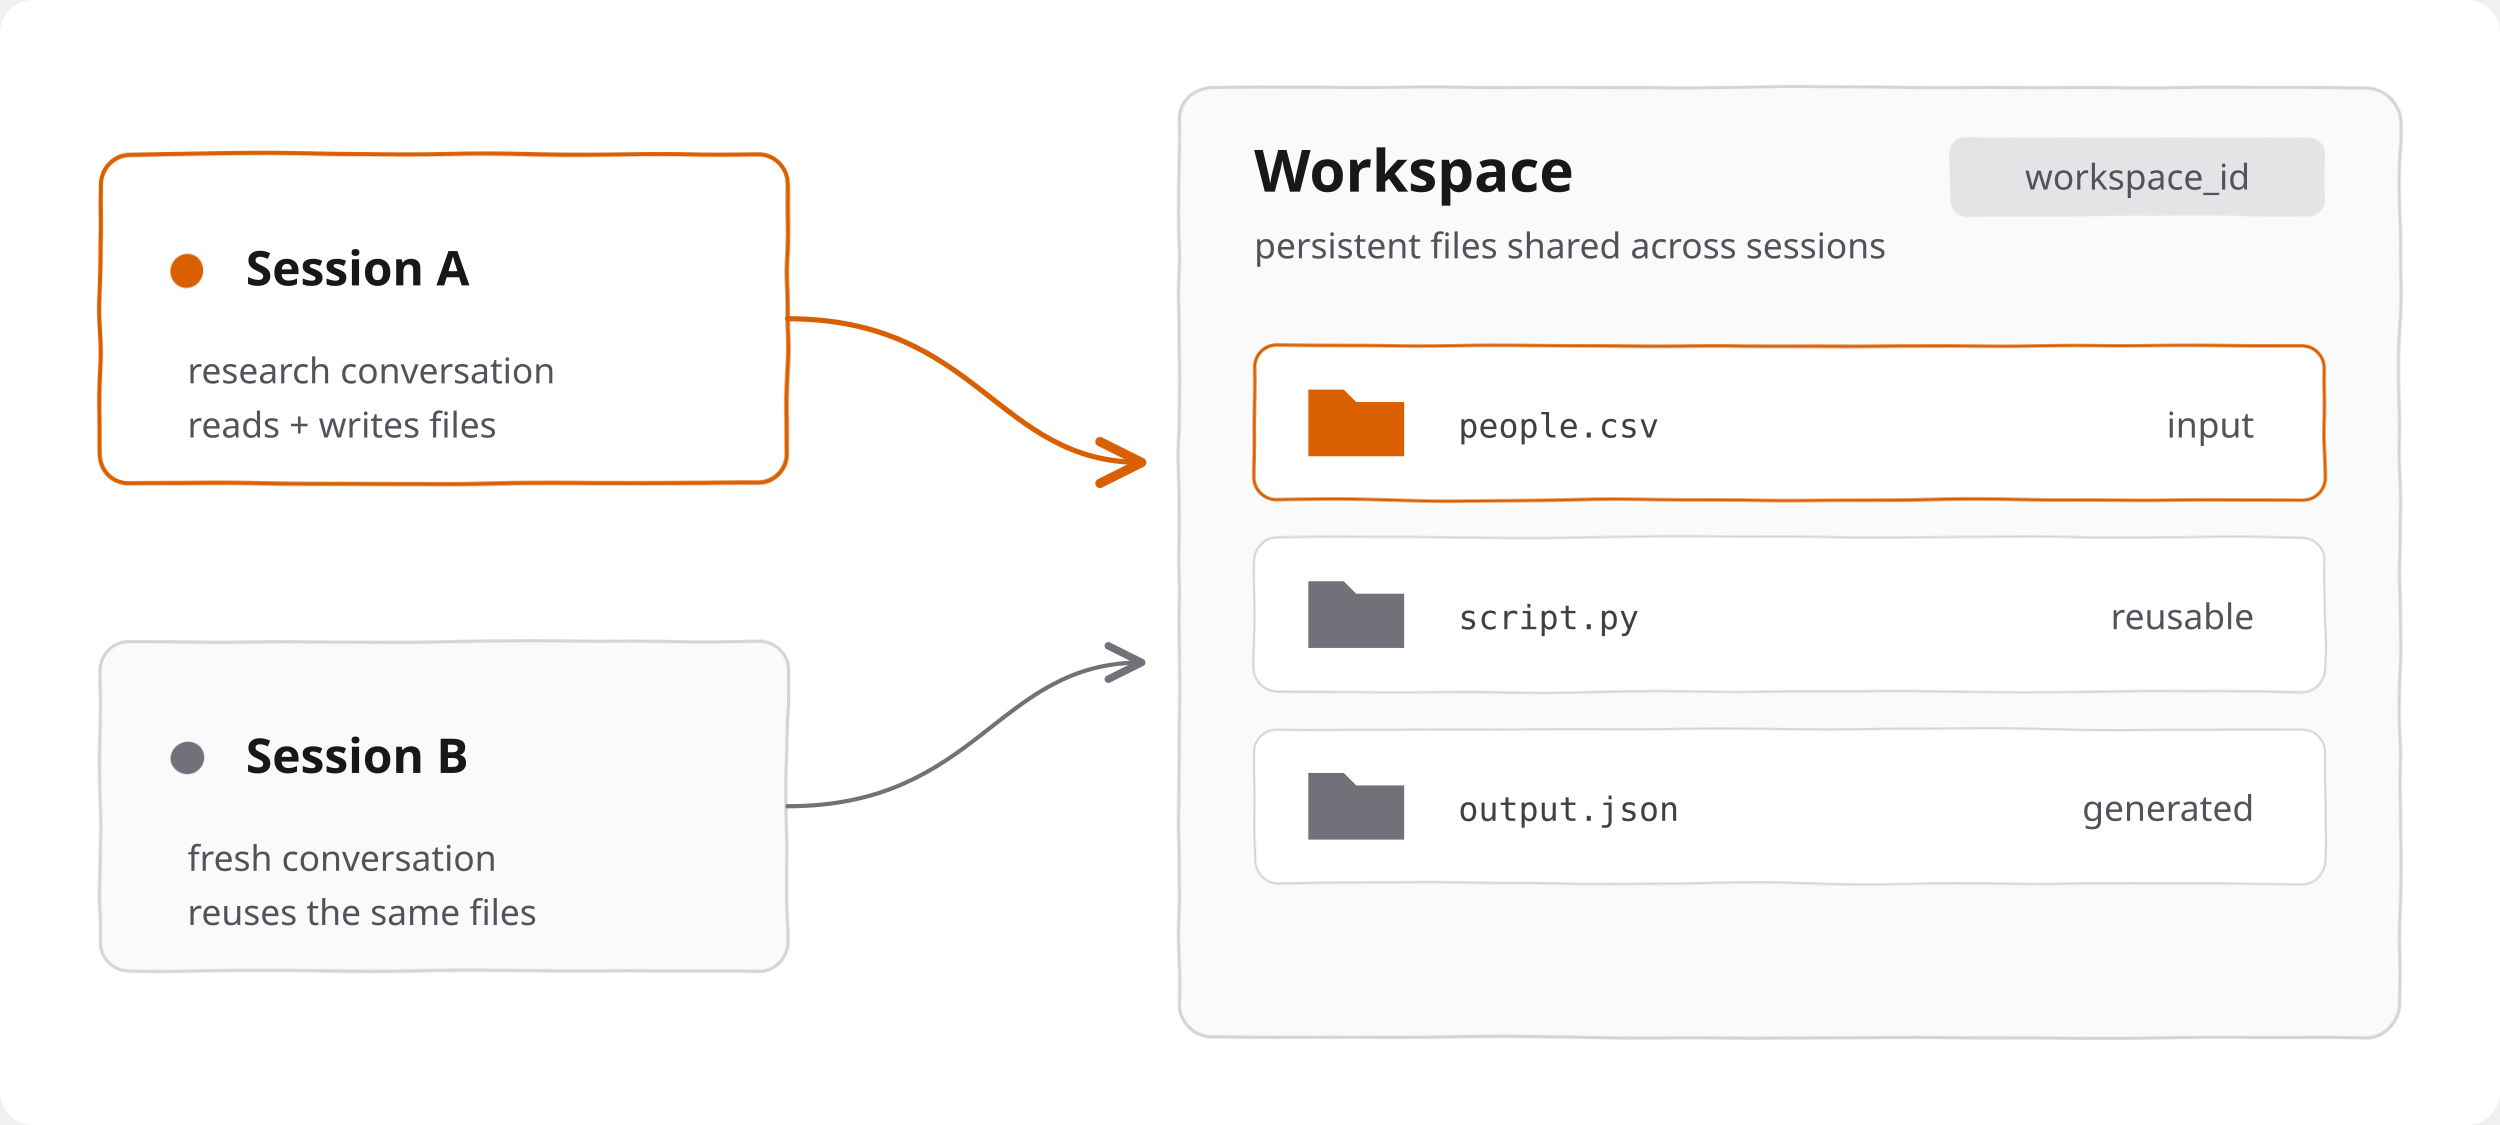
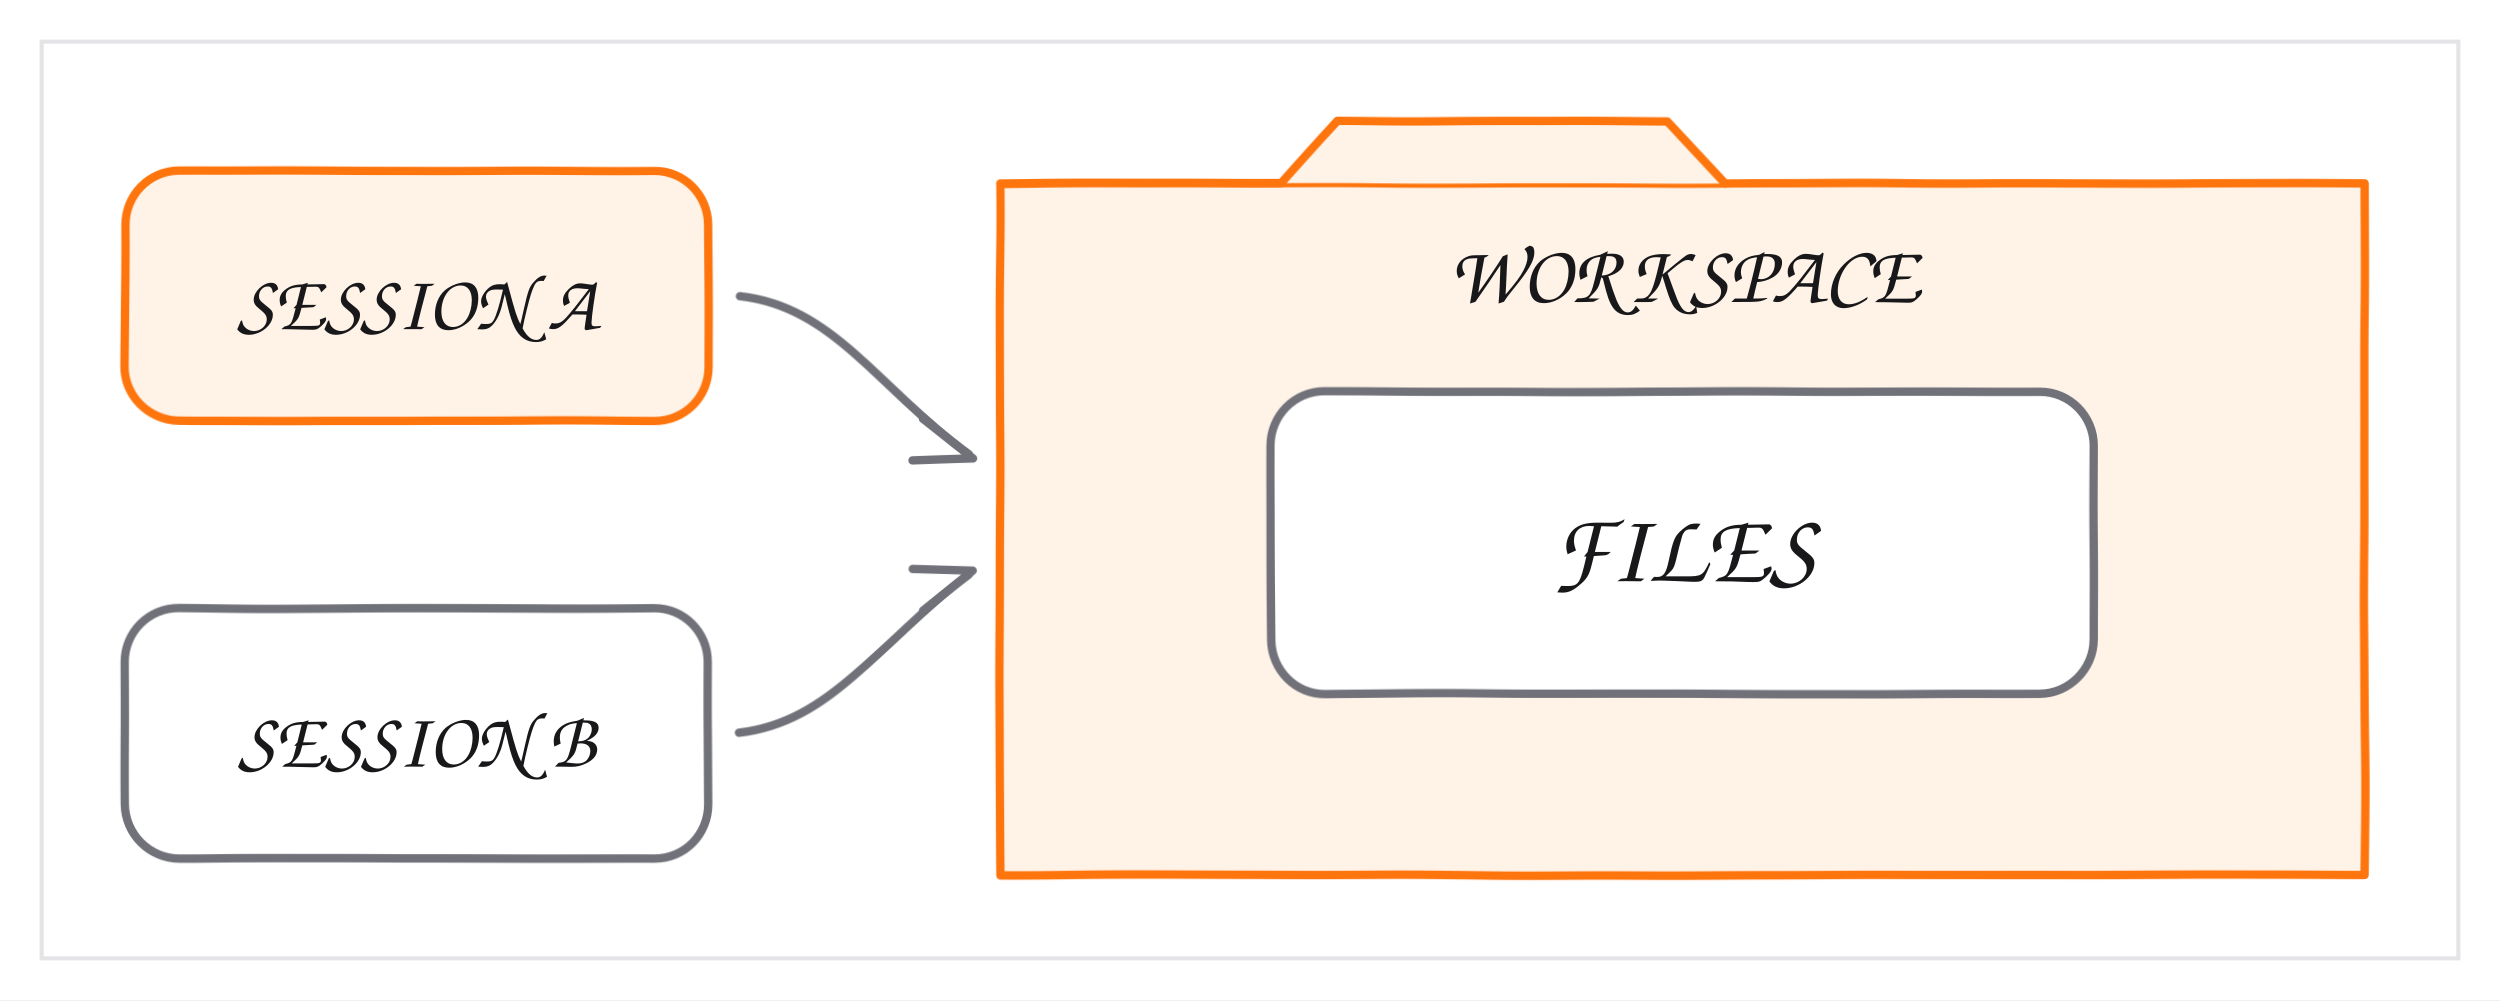
- <svg xmlns="http://www.w3.org/2000/svg" width="1200" height="540" viewBox="0 0 1200 540" fill="none" role="img" aria-labelledby="title desc">
-   <style>
-     .heading{fill:#18181B;font:650 28px Geist,ui-sans-serif,system-ui,sans-serif}
-     .label{fill:#18181B;font:620 23px Geist,ui-sans-serif,system-ui,sans-serif}
-     .body{fill:#52525B;font:17px Geist,ui-sans-serif,system-ui,sans-serif}
-     .mono{fill:#3F3F46;font:16px "Geist Mono",ui-monospace,monospace}
-     rect:not(.canvas),circle{filter:url(#rough)}path{stroke-linecap:round;stroke-linejoin:round}
-   </style>
+ <svg xmlns="http://www.w3.org/2000/svg" width="1200" height="480" viewBox="0 0 1200 480" role="img" aria-labelledby="title desc">
  <defs>
-     <filter id="rough" x="-3%" y="-3%" width="106%" height="106%">
-       <feTurbulence type="fractalNoise" baseFrequency=".012 .025" numOctaves="2" seed="31" result="noise" />
-       <feDisplacementMap in="SourceGraphic" in2="noise" scale="2.2" xChannelSelector="R" yChannelSelector="G" />
+     <filter id="rough">
+       <feTurbulence type="fractalNoise" baseFrequency=".01" numOctaves="2" seed="17" result="noise" />
+       <feDisplacementMap in="SourceGraphic" in2="noise" scale="1.4" />
    </filter>
-     <marker id="orange" markerWidth="10" markerHeight="10" refX="9" refY="5" orient="auto">
-       <path d="M1 1L9 5L1 9" fill="none" stroke="#D95F00" stroke-width="1.8" stroke-linecap="round" stroke-linejoin="round" />
-     </marker>
-     <marker id="gray" markerWidth="10" markerHeight="10" refX="9" refY="5" orient="auto">
-       <path d="M1 1L9 5L1 9" fill="none" stroke="#71717A" stroke-width="1.8" stroke-linecap="round" stroke-linejoin="round" />
-     </marker>
  </defs>
-   <rect class="canvas" width="1200" height="540" rx="16" fill="#FFFFFF" />
-   <rect x="48" y="74" width="330" height="158" rx="14" fill="#FFFFFF" stroke="#D95F00" stroke-width="2" />
-   <circle cx="90" cy="130" r="8" fill="#D95F00" />
-   <text x="118" y="137" class="label">Session A</text>
-   <text x="90" y="184" class="body">research conversation</text>
-   <text x="90" y="210" class="body">reads + writes files</text>
-   <rect x="48" y="308" width="330" height="158" rx="14" fill="#FAFAFA" stroke="#D4D4D8" stroke-width="1.5" />
-   <circle cx="90" cy="364" r="8" fill="#71717A" />
-   <text x="118" y="371" class="label">Session B</text>
-   <text x="90" y="418" class="body">fresh conversation</text>
-   <text x="90" y="444" class="body">reuses the same files</text>
-   <path d="M378 153C470 153 478 222 548 222" stroke="#D95F00" stroke-width="2.5" fill="none" marker-end="url(#orange)" />
-   <path d="M378 387C470 387 478 318 548 318" stroke="#71717A" stroke-width="2" fill="none" marker-end="url(#gray)" />
-   <rect x="566" y="42" width="586" height="456" rx="16" fill="#FAFAFA" stroke="#D4D4D8" stroke-width="1.5" />
-   <text x="602" y="92" class="heading">Workspace</text>
-   <text x="602" y="124" class="body">persistent files shared across sessions</text>
-   <rect x="936" y="66" width="180" height="38" rx="8" fill="#E4E4E7" />
-   <text x="1026" y="91" text-anchor="middle" class="body">workspace_id</text>
-   <rect x="602" y="166" width="514" height="74" rx="11" fill="#FFFFFF" stroke="#D95F00" stroke-width="1.5" />
-   <path d="M628 187H645L651 193H674V219H628V187Z" fill="#D95F00" />
-   <text x="700" y="210" class="mono">people.csv</text>
-   <text x="1082" y="210" text-anchor="end" class="body">input</text>
-   <rect x="602" y="258" width="514" height="74" rx="11" fill="#FFFFFF" stroke="#D4D4D8" />
-   <path d="M628 279H645L651 285H674V311H628V279Z" fill="#71717A" />
-   <text x="700" y="302" class="mono">script.py</text>
-   <text x="1082" y="302" text-anchor="end" class="body">reusable</text>
-   <rect x="602" y="350" width="514" height="74" rx="11" fill="#FFFFFF" stroke="#D4D4D8" />
-   <path d="M628 371H645L651 377H674V403H628V371Z" fill="#71717A" />
-   <text x="700" y="394" class="mono">output.json</text>
-   <text x="1082" y="394" text-anchor="end" class="body">generated</text>
+   <rect width="1200" height="480" fill="#FFFFFF" />
+   <rect x="20" y="20" width="1160" height="440" fill="none" stroke="#E4E4E7" stroke-width="2" />
+   <g fill="none" stroke-linecap="round" stroke-linejoin="round" filter="url(#rough)">
+     <rect x="60" y="82" width="280" height="120" rx="26" fill="#FFF3E8" stroke="#FE750E" stroke-width="4" />
+     <rect x="60" y="292" width="280" height="120" rx="26" fill="#FFFFFF" stroke="#71717A" stroke-width="4" />
+     <path d="M355 142 C400 147 420 185 465 218" stroke="#71717A" stroke-width="4" />
+     <path d="M443 201 L467 220 L438 221" stroke="#71717A" stroke-width="4" />
+     <path d="M355 352 C400 347 420 309 465 276" stroke="#71717A" stroke-width="4" />
+     <path d="M438 273 L467 274 L443 293" stroke="#71717A" stroke-width="4" />
+     <path d="M480 88 L1135 88 L1135 420 L480 420 Z" fill="#FFF3E8" stroke="#FE750E" stroke-width="4" />
+     <path d="M480 88 L615 88 L642 58 L800 58 L828 88" fill="#FFF3E8" stroke="#FE750E" stroke-width="4" />
+     <rect x="610" y="188" width="395" height="145" rx="26" fill="#FFFFFF" stroke="#71717A" stroke-width="4" />
+   </g>
+   <g font-family="Virgil, Comic Sans MS, cursive" text-anchor="middle">
+     <text x="200" y="158" font-size="38" fill="#18181B">SESSION A</text>
+     <text x="200" y="368" font-size="38" fill="#18181B">SESSION B</text>
+     <text x="808" y="145" font-size="40" fill="#18181B">WORKSPACE</text>
+     <text x="808" y="279" font-size="48" fill="#18181B">FILES</text>
+   </g>
</svg>
